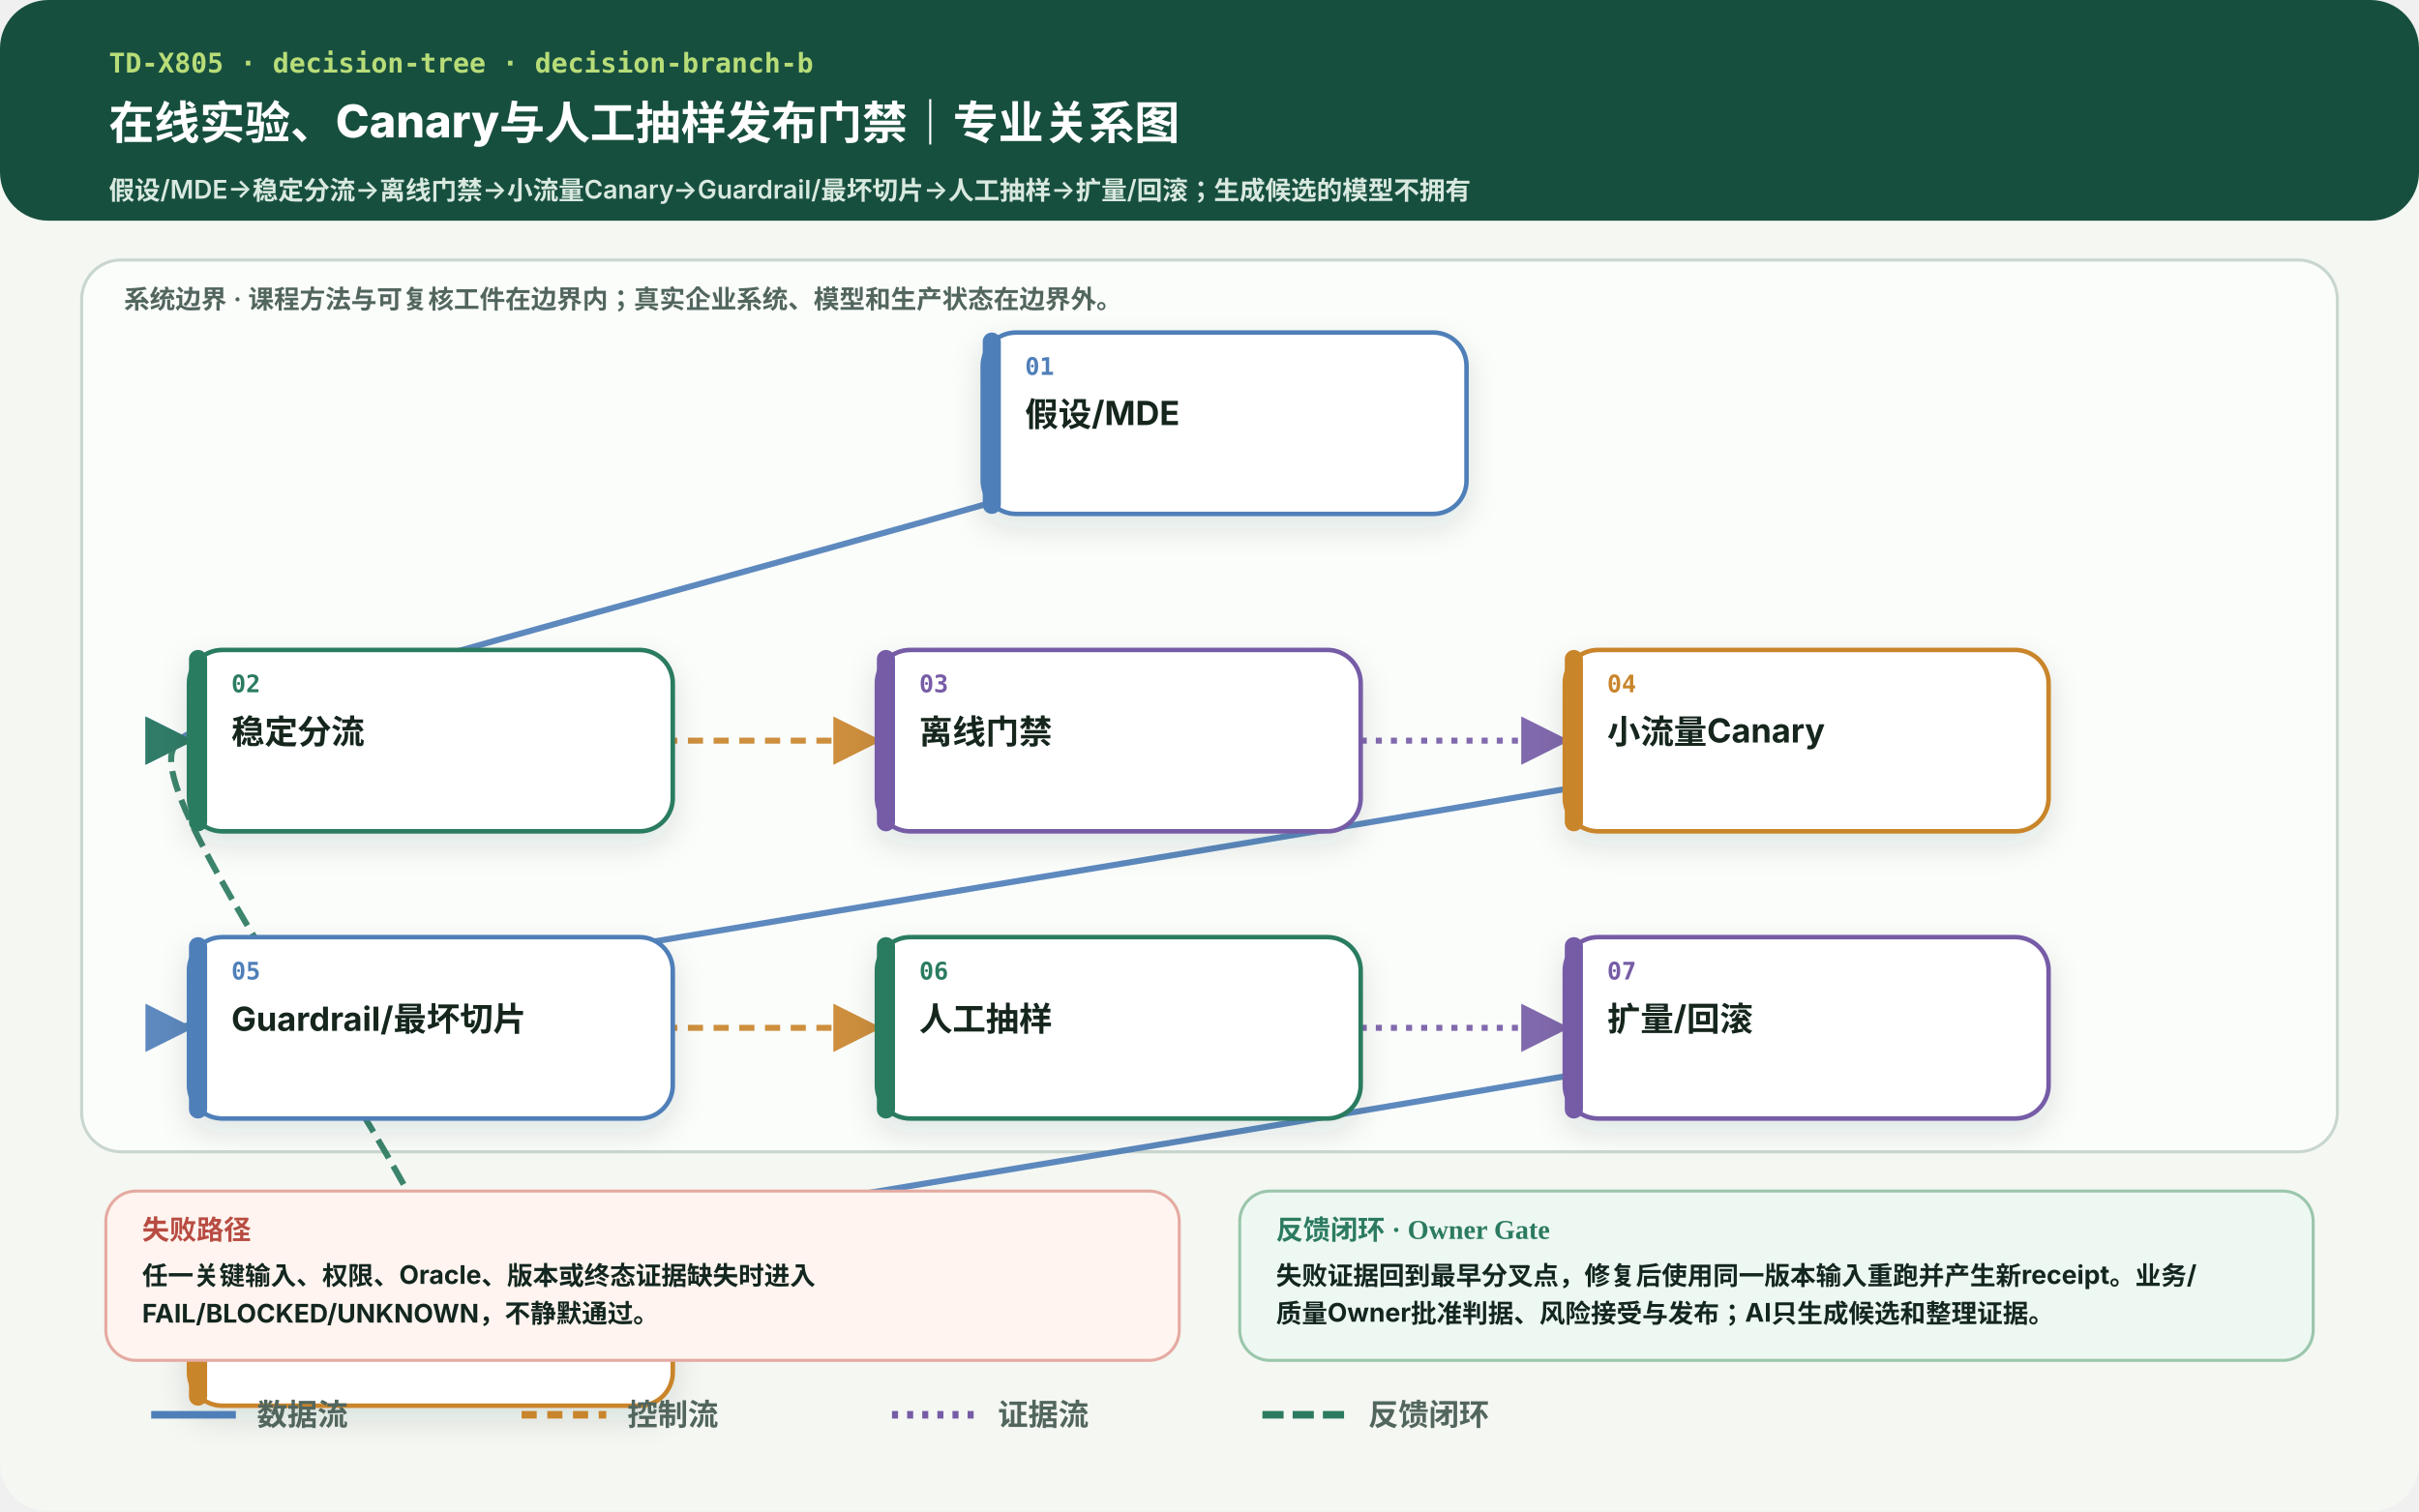
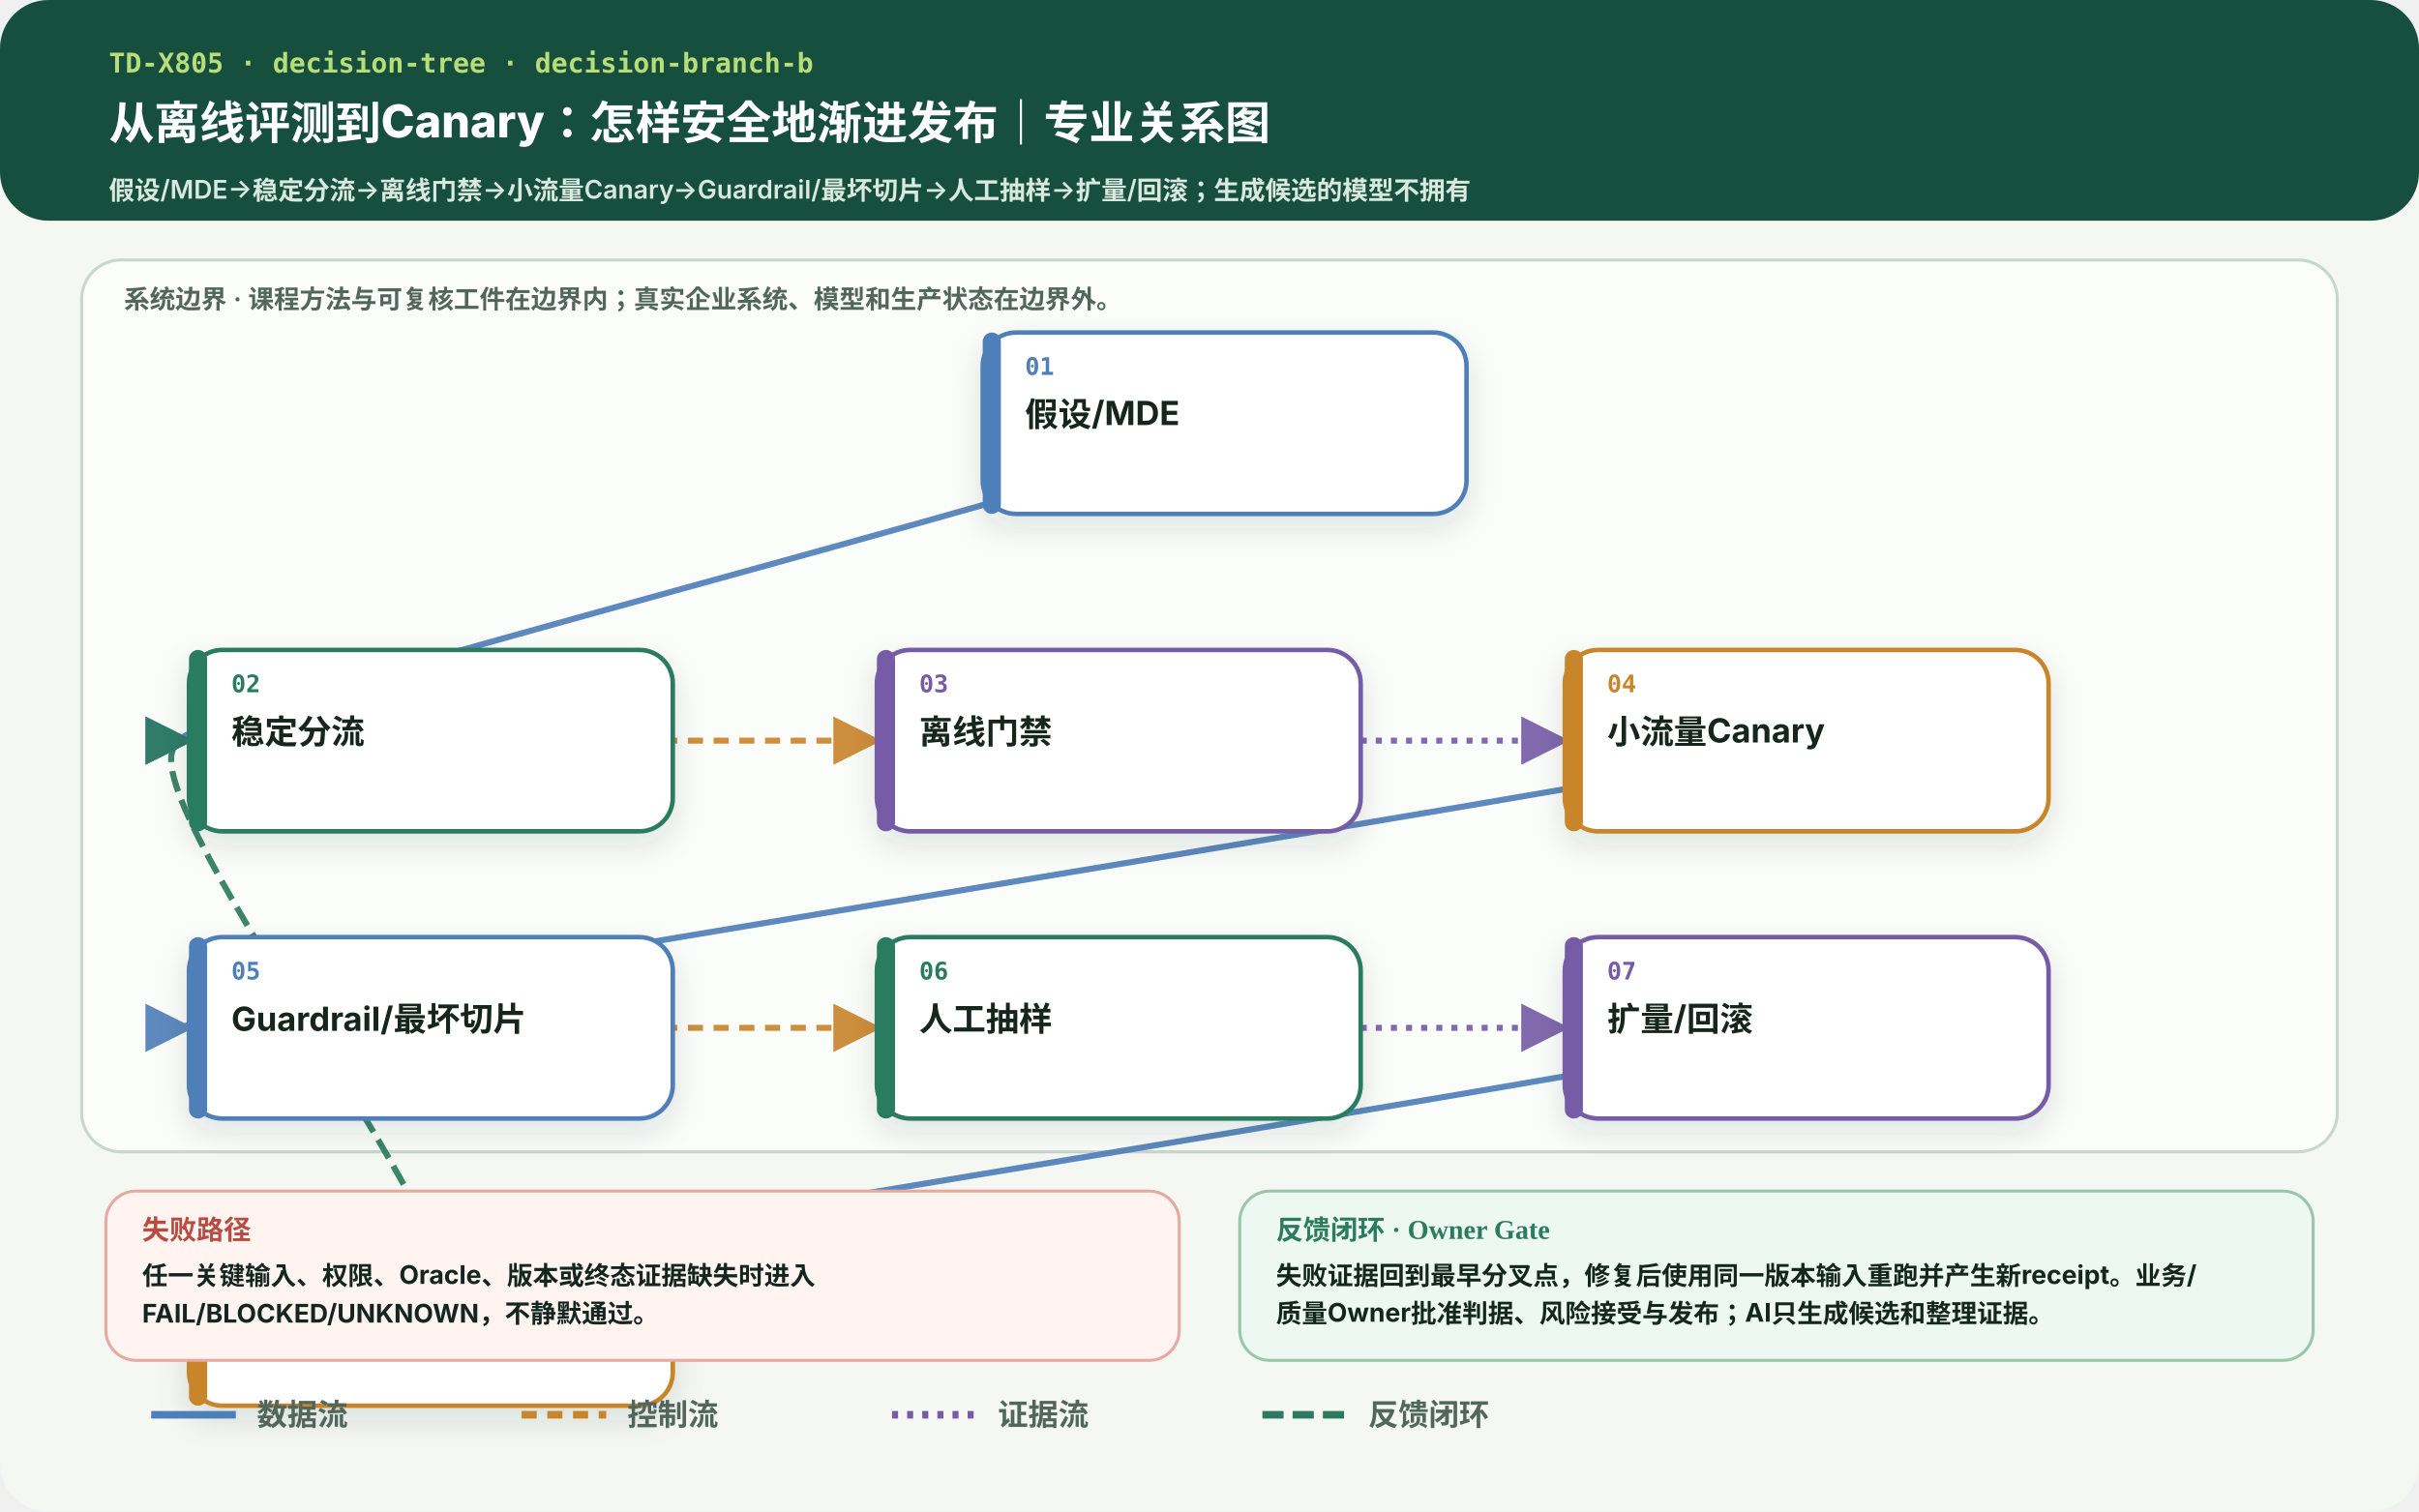
<svg xmlns="http://www.w3.org/2000/svg" role="img" aria-labelledby="title desc" viewBox="0 0 1600 1000" width="1600" height="1000">
  <defs>
    <filter id="shadow" x="-15%" y="-15%" width="130%" height="140%">
      <feDropShadow dx="0" dy="8" stdDeviation="10" flood-color="#173f32" flood-opacity="0.12" />
    </filter>
    <marker id="arrow-data" viewBox="0 0 10 10" refX="9" refY="5" markerWidth="8" markerHeight="8" orient="auto-start-reverse">
      <path d="M 0 0 L 10 5 L 0 10 z" fill="#4f7fb8" />
    </marker>
    <marker id="arrow-control" viewBox="0 0 10 10" refX="9" refY="5" markerWidth="8" markerHeight="8" orient="auto-start-reverse">
      <path d="M 0 0 L 10 5 L 0 10 z" fill="#c9852c" />
    </marker>
    <marker id="arrow-evidence" viewBox="0 0 10 10" refX="9" refY="5" markerWidth="8" markerHeight="8" orient="auto-start-reverse">
      <path d="M 0 0 L 10 5 L 0 10 z" fill="#765ca6" />
    </marker>
    <marker id="arrow-feedback" viewBox="0 0 10 10" refX="9" refY="5" markerWidth="8" markerHeight="8" orient="auto-start-reverse">
      <path d="M 0 0 L 10 5 L 0 10 z" fill="#2c7b61" />
    </marker>
  </defs>
  <rect width="1600" height="1000" rx="32" fill="#f4f7f2" />
  <rect x="0" y="0" width="1600" height="146" rx="32" fill="#174f3f" />
  <text x="72" y="48" font-family="ui-monospace,SFMono-Regular,Menlo,monospace" font-size="18" font-weight="800" fill="#b8dd78">TD-X805 · decision-tree · decision-branch-b</text>
-   <text x="72" y="92" text-anchor="start" font-family="-apple-system,BlinkMacSystemFont,'Segoe UI','PingFang SC',sans-serif" font-size="30" font-weight="800" fill="#ffffff">在线实验、Canary与人工抽样发布门禁｜专业关系图</text>
+   <text x="72" y="92" text-anchor="start" font-family="-apple-system,BlinkMacSystemFont,'Segoe UI','PingFang SC',sans-serif" font-size="30" font-weight="800" fill="#ffffff">从离线评测到Canary：怎样安全地渐进发布｜专业关系图</text>
  <text x="72" y="132" text-anchor="start" font-family="-apple-system,BlinkMacSystemFont,'Segoe UI','PingFang SC',sans-serif" font-size="17" font-weight="600" fill="#d9e9df">假设/MDE→稳定分流→离线门禁→小流量Canary→Guardrail/最坏切片→人工抽样→扩量/回滚；生成候选的模型不拥有</text>
  <rect x="54" y="172" width="1492" height="590" rx="26" fill="#fbfdfb" stroke="#c9d6cf" stroke-width="2" />
  <text x="82" y="204" font-size="17" font-weight="800" fill="#52665e">系统边界 · 课程方法与可复核工件在边界内；真实企业系统、模型和生产状态在边界外。</text>
  <path d="M 810 280 C 885 280, 50 490, 125 490" fill="none" stroke="#4f7fb8" stroke-width="4" stroke-dasharray="" marker-end="url(#arrow-data)" opacity="0.92" />
  <path d="M 285 490 C 360 490, 505 490, 580 490" fill="none" stroke="#c9852c" stroke-width="4" stroke-dasharray="10 7" marker-end="url(#arrow-control)" opacity="0.92" />
  <path d="M 740 490 C 815 490, 960 490, 1035 490" fill="none" stroke="#765ca6" stroke-width="4" stroke-dasharray="4 6" marker-end="url(#arrow-evidence)" opacity="0.92" />
  <path d="M 1195 490 C 1270 490, 50 680, 125 680" fill="none" stroke="#4f7fb8" stroke-width="4" stroke-dasharray="" marker-end="url(#arrow-data)" opacity="0.92" />
  <path d="M 285 680 C 360 680, 505 680, 580 680" fill="none" stroke="#c9852c" stroke-width="4" stroke-dasharray="10 7" marker-end="url(#arrow-control)" opacity="0.92" />
  <path d="M 740 680 C 815 680, 960 680, 1035 680" fill="none" stroke="#765ca6" stroke-width="4" stroke-dasharray="4 6" marker-end="url(#arrow-evidence)" opacity="0.92" />
  <path d="M 1195 680 C 1270 680, 50 870, 125 870" fill="none" stroke="#4f7fb8" stroke-width="4" stroke-dasharray="" marker-end="url(#arrow-data)" opacity="0.92" />
  <path d="M 285 870 C 360 870, 50 490, 125 490" fill="none" stroke="#2c7b61" stroke-width="4" stroke-dasharray="14 6" marker-end="url(#arrow-feedback)" opacity="0.92" />
  <g filter="url(#shadow)">
    <rect x="650" y="220" width="320" height="120" rx="22" fill="#ffffff" stroke="#4f7fb8" stroke-width="3" />
    <rect x="650" y="220" width="12" height="120" rx="6" fill="#4f7fb8" />
    <text x="678" y="248" font-family="ui-monospace,SFMono-Regular,Menlo,monospace" font-size="16" font-weight="800" fill="#4f7fb8">01</text>
    <text x="678" y="282" text-anchor="start" font-family="-apple-system,BlinkMacSystemFont,'Segoe UI','PingFang SC',sans-serif" font-size="22" font-weight="700" fill="#13261f">假设/MDE</text>
  </g>
  <g filter="url(#shadow)">
    <rect x="125" y="430" width="320" height="120" rx="22" fill="#ffffff" stroke="#2c7b61" stroke-width="3" />
    <rect x="125" y="430" width="12" height="120" rx="6" fill="#2c7b61" />
    <text x="153" y="458" font-family="ui-monospace,SFMono-Regular,Menlo,monospace" font-size="16" font-weight="800" fill="#2c7b61">02</text>
    <text x="153" y="492" text-anchor="start" font-family="-apple-system,BlinkMacSystemFont,'Segoe UI','PingFang SC',sans-serif" font-size="22" font-weight="700" fill="#13261f">稳定分流</text>
  </g>
  <g filter="url(#shadow)">
    <rect x="580" y="430" width="320" height="120" rx="22" fill="#ffffff" stroke="#765ca6" stroke-width="3" />
    <rect x="580" y="430" width="12" height="120" rx="6" fill="#765ca6" />
    <text x="608" y="458" font-family="ui-monospace,SFMono-Regular,Menlo,monospace" font-size="16" font-weight="800" fill="#765ca6">03</text>
    <text x="608" y="492" text-anchor="start" font-family="-apple-system,BlinkMacSystemFont,'Segoe UI','PingFang SC',sans-serif" font-size="22" font-weight="700" fill="#13261f">离线门禁</text>
  </g>
  <g filter="url(#shadow)">
    <rect x="1035" y="430" width="320" height="120" rx="22" fill="#ffffff" stroke="#c9852c" stroke-width="3" />
    <rect x="1035" y="430" width="12" height="120" rx="6" fill="#c9852c" />
    <text x="1063" y="458" font-family="ui-monospace,SFMono-Regular,Menlo,monospace" font-size="16" font-weight="800" fill="#c9852c">04</text>
    <text x="1063" y="492" text-anchor="start" font-family="-apple-system,BlinkMacSystemFont,'Segoe UI','PingFang SC',sans-serif" font-size="22" font-weight="700" fill="#13261f">小流量Canary</text>
  </g>
  <g filter="url(#shadow)">
    <rect x="125" y="620" width="320" height="120" rx="22" fill="#ffffff" stroke="#4f7fb8" stroke-width="3" />
    <rect x="125" y="620" width="12" height="120" rx="6" fill="#4f7fb8" />
    <text x="153" y="648" font-family="ui-monospace,SFMono-Regular,Menlo,monospace" font-size="16" font-weight="800" fill="#4f7fb8">05</text>
    <text x="153" y="682" text-anchor="start" font-family="-apple-system,BlinkMacSystemFont,'Segoe UI','PingFang SC',sans-serif" font-size="22" font-weight="700" fill="#13261f">Guardrail/最坏切片</text>
  </g>
  <g filter="url(#shadow)">
    <rect x="580" y="620" width="320" height="120" rx="22" fill="#ffffff" stroke="#2c7b61" stroke-width="3" />
    <rect x="580" y="620" width="12" height="120" rx="6" fill="#2c7b61" />
    <text x="608" y="648" font-family="ui-monospace,SFMono-Regular,Menlo,monospace" font-size="16" font-weight="800" fill="#2c7b61">06</text>
    <text x="608" y="682" text-anchor="start" font-family="-apple-system,BlinkMacSystemFont,'Segoe UI','PingFang SC',sans-serif" font-size="22" font-weight="700" fill="#13261f">人工抽样</text>
  </g>
  <g filter="url(#shadow)">
    <rect x="1035" y="620" width="320" height="120" rx="22" fill="#ffffff" stroke="#765ca6" stroke-width="3" />
    <rect x="1035" y="620" width="12" height="120" rx="6" fill="#765ca6" />
    <text x="1063" y="648" font-family="ui-monospace,SFMono-Regular,Menlo,monospace" font-size="16" font-weight="800" fill="#765ca6">07</text>
    <text x="1063" y="682" text-anchor="start" font-family="-apple-system,BlinkMacSystemFont,'Segoe UI','PingFang SC',sans-serif" font-size="22" font-weight="700" fill="#13261f">扩量/回滚</text>
  </g>
  <g filter="url(#shadow)">
    <rect x="125" y="810" width="320" height="120" rx="22" fill="#ffffff" stroke="#c9852c" stroke-width="3" />
    <rect x="125" y="810" width="12" height="120" rx="6" fill="#c9852c" />
    <text x="153" y="838" font-family="ui-monospace,SFMono-Regular,Menlo,monospace" font-size="16" font-weight="800" fill="#c9852c">08</text>
    <text x="153" y="872" text-anchor="start" font-family="-apple-system,BlinkMacSystemFont,'Segoe UI','PingFang SC',sans-serif" font-size="22" font-weight="700" fill="#13261f">版本化输入</text>
  </g>
  <g transform="translate(70 788)">
    <rect width="710" height="112" rx="20" fill="#fff4ef" stroke="#e5aaa2" stroke-width="2" />
    <text x="24" y="32" font-size="18" font-weight="900" fill="#b84c42">失败路径</text>
    <text x="24" y="62" text-anchor="start" font-family="-apple-system,BlinkMacSystemFont,'Segoe UI','PingFang SC',sans-serif" font-size="17" font-weight="650" fill="#13261f">任一关键输入、权限、Oracle、版本或终态证据缺失时进入</text>
    <text x="24" y="87" text-anchor="start" font-family="-apple-system,BlinkMacSystemFont,'Segoe UI','PingFang SC',sans-serif" font-size="17" font-weight="650" fill="#13261f">FAIL/BLOCKED/UNKNOWN，不静默通过。</text>
  </g>
  <g transform="translate(820 788)">
    <rect width="710" height="112" rx="20" fill="#eef8f2" stroke="#9bc6ac" stroke-width="2" />
    <text x="24" y="32" font-size="18" font-weight="900" fill="#2c7b61">反馈闭环 · Owner Gate</text>
    <text x="24" y="62" text-anchor="start" font-family="-apple-system,BlinkMacSystemFont,'Segoe UI','PingFang SC',sans-serif" font-size="17" font-weight="650" fill="#13261f">失败证据回到最早分叉点，修复后使用同一版本输入重跑并产生新receipt。业务/</text>
    <text x="24" y="87" text-anchor="start" font-family="-apple-system,BlinkMacSystemFont,'Segoe UI','PingFang SC',sans-serif" font-size="17" font-weight="650" fill="#13261f">质量Owner批准判据、风险接受与发布；AI只生成候选和整理证据。</text>
  </g>
  <g transform="translate(100 936)">
    <line x1="0" y1="0" x2="56" y2="0" stroke="#4f7fb8" stroke-width="5" stroke-dasharray="" />
    <text x="70" y="7" font-size="20" font-weight="700" fill="#52665e">数据流</text>
  </g>
  <g transform="translate(345 936)">
    <line x1="0" y1="0" x2="56" y2="0" stroke="#c9852c" stroke-width="5" stroke-dasharray="10 7" />
    <text x="70" y="7" font-size="20" font-weight="700" fill="#52665e">控制流</text>
  </g>
  <g transform="translate(590 936)">
    <line x1="0" y1="0" x2="56" y2="0" stroke="#765ca6" stroke-width="5" stroke-dasharray="4 6" />
    <text x="70" y="7" font-size="20" font-weight="700" fill="#52665e">证据流</text>
  </g>
  <g transform="translate(835 936)">
    <line x1="0" y1="0" x2="56" y2="0" stroke="#2c7b61" stroke-width="5" stroke-dasharray="14 6" />
    <text x="70" y="7" font-size="20" font-weight="700" fill="#52665e">反馈闭环</text>
  </g>
</svg>
